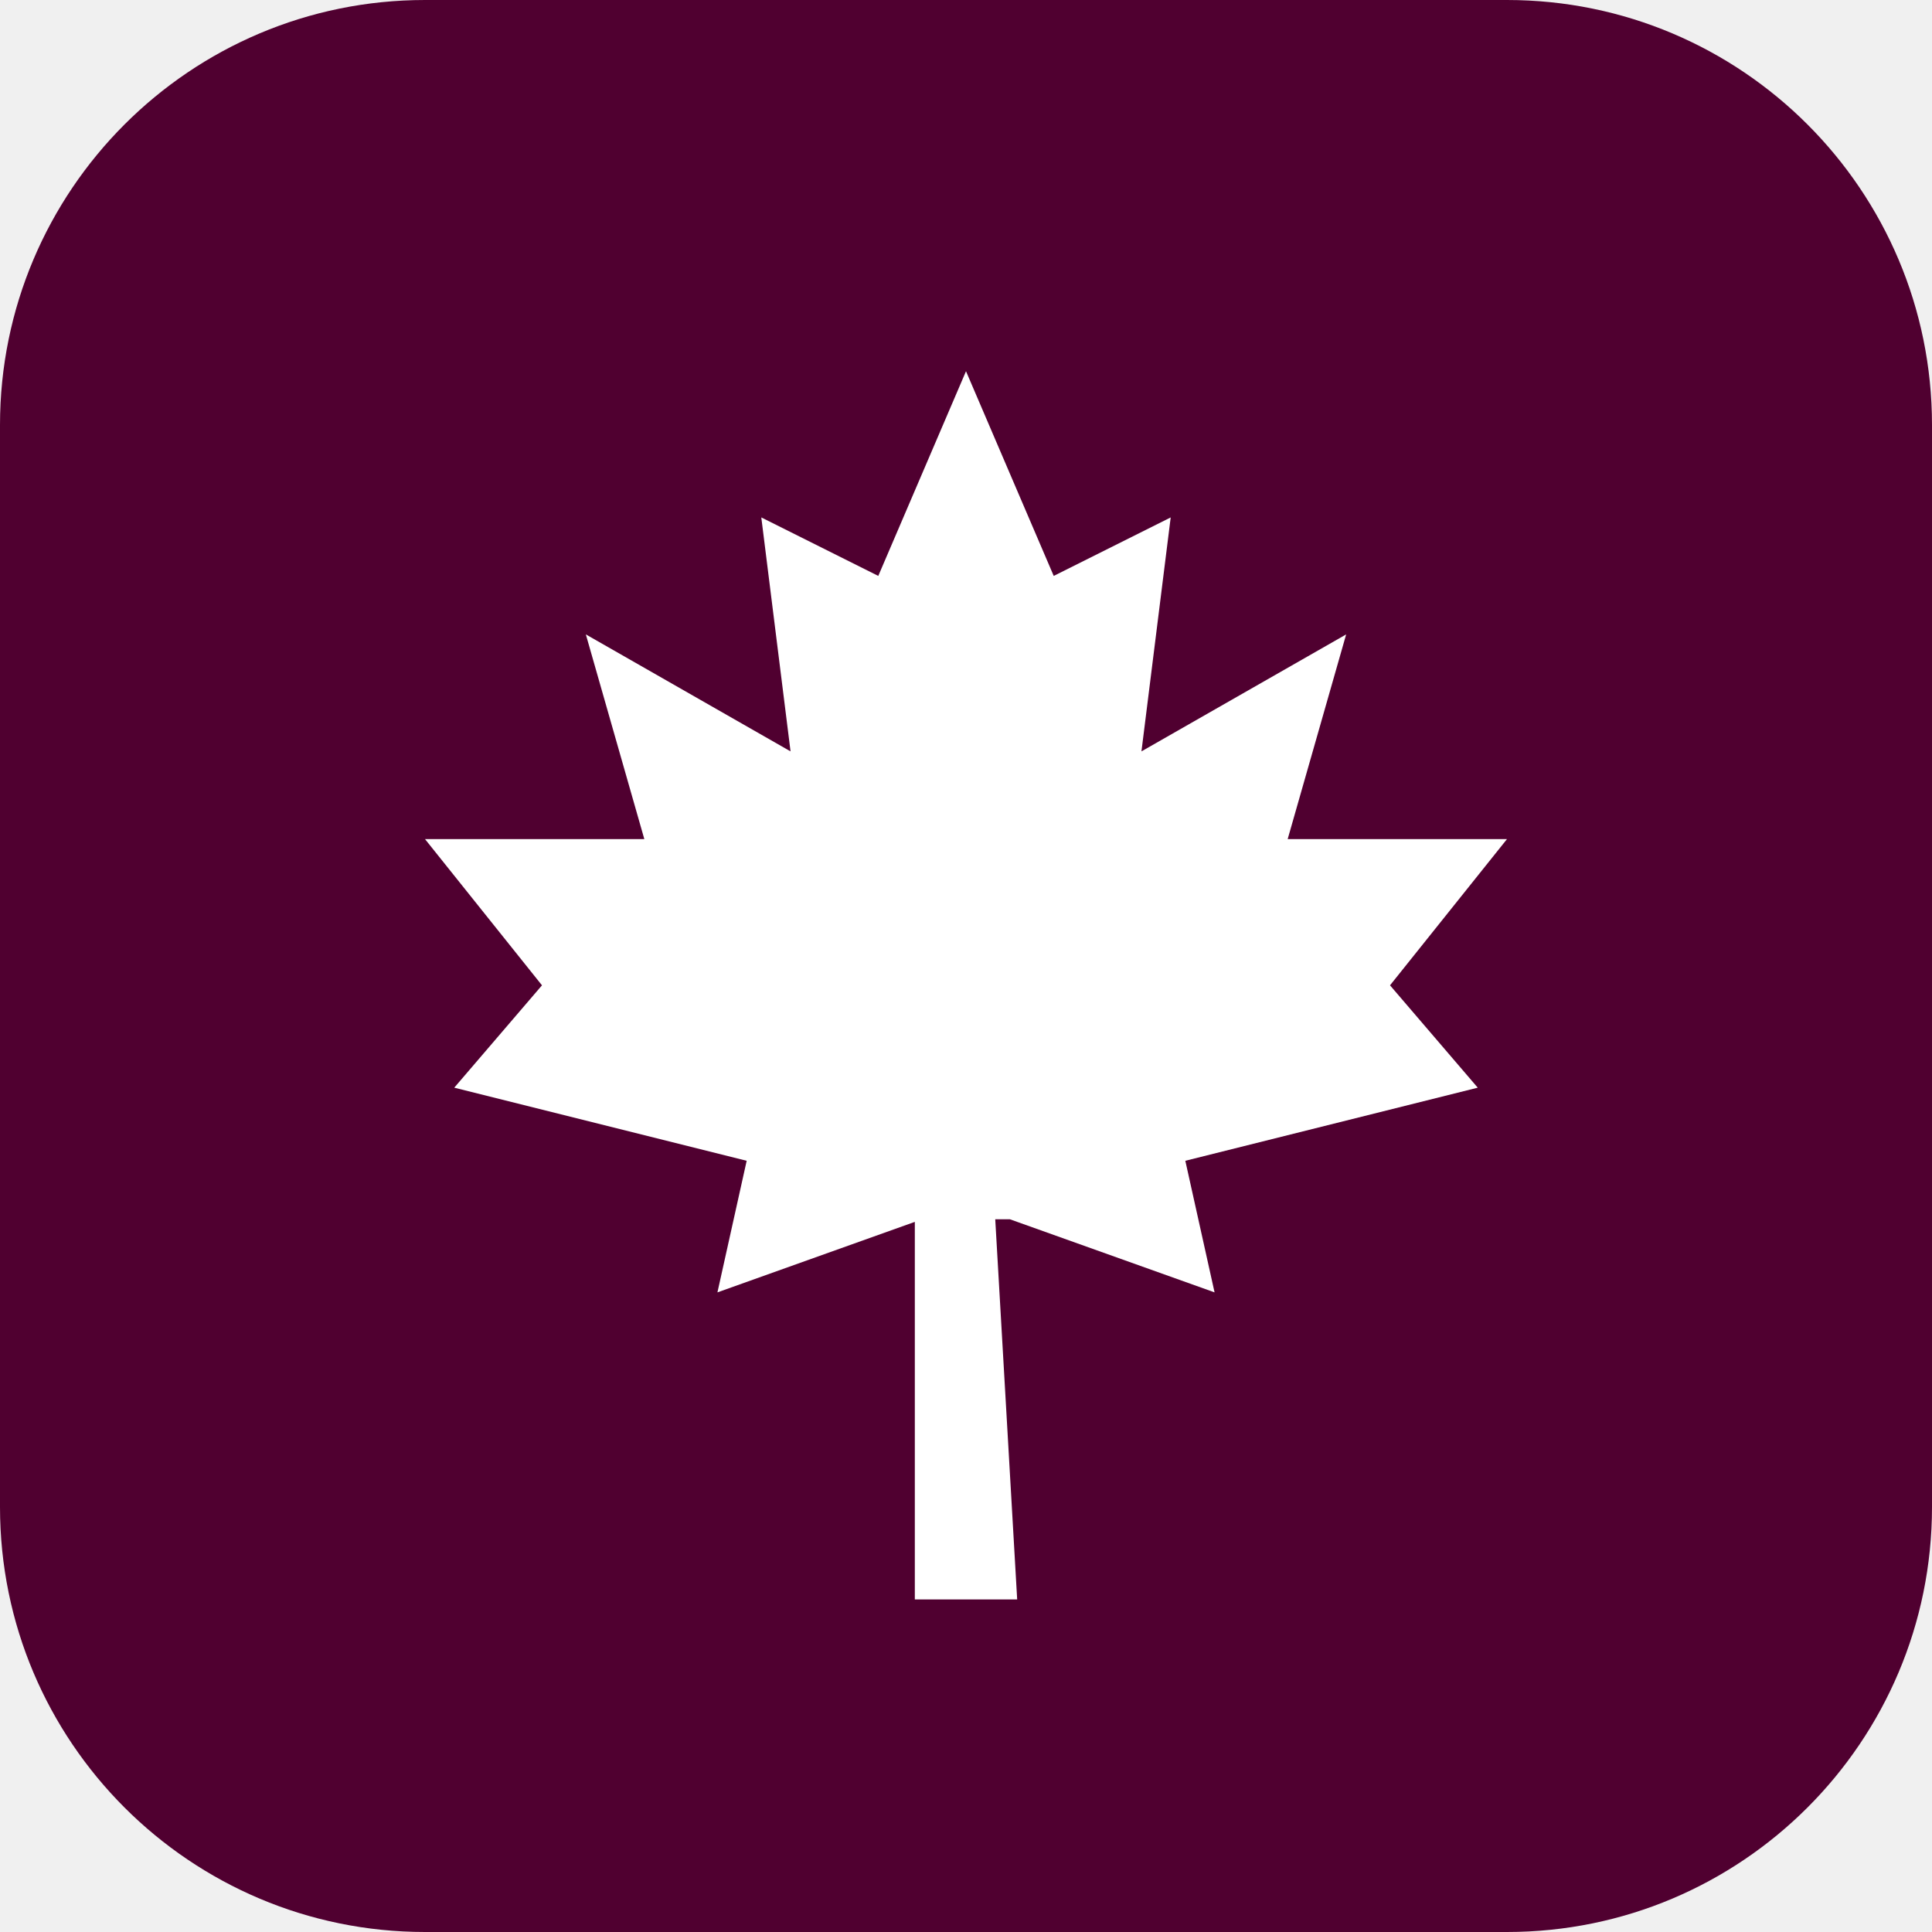
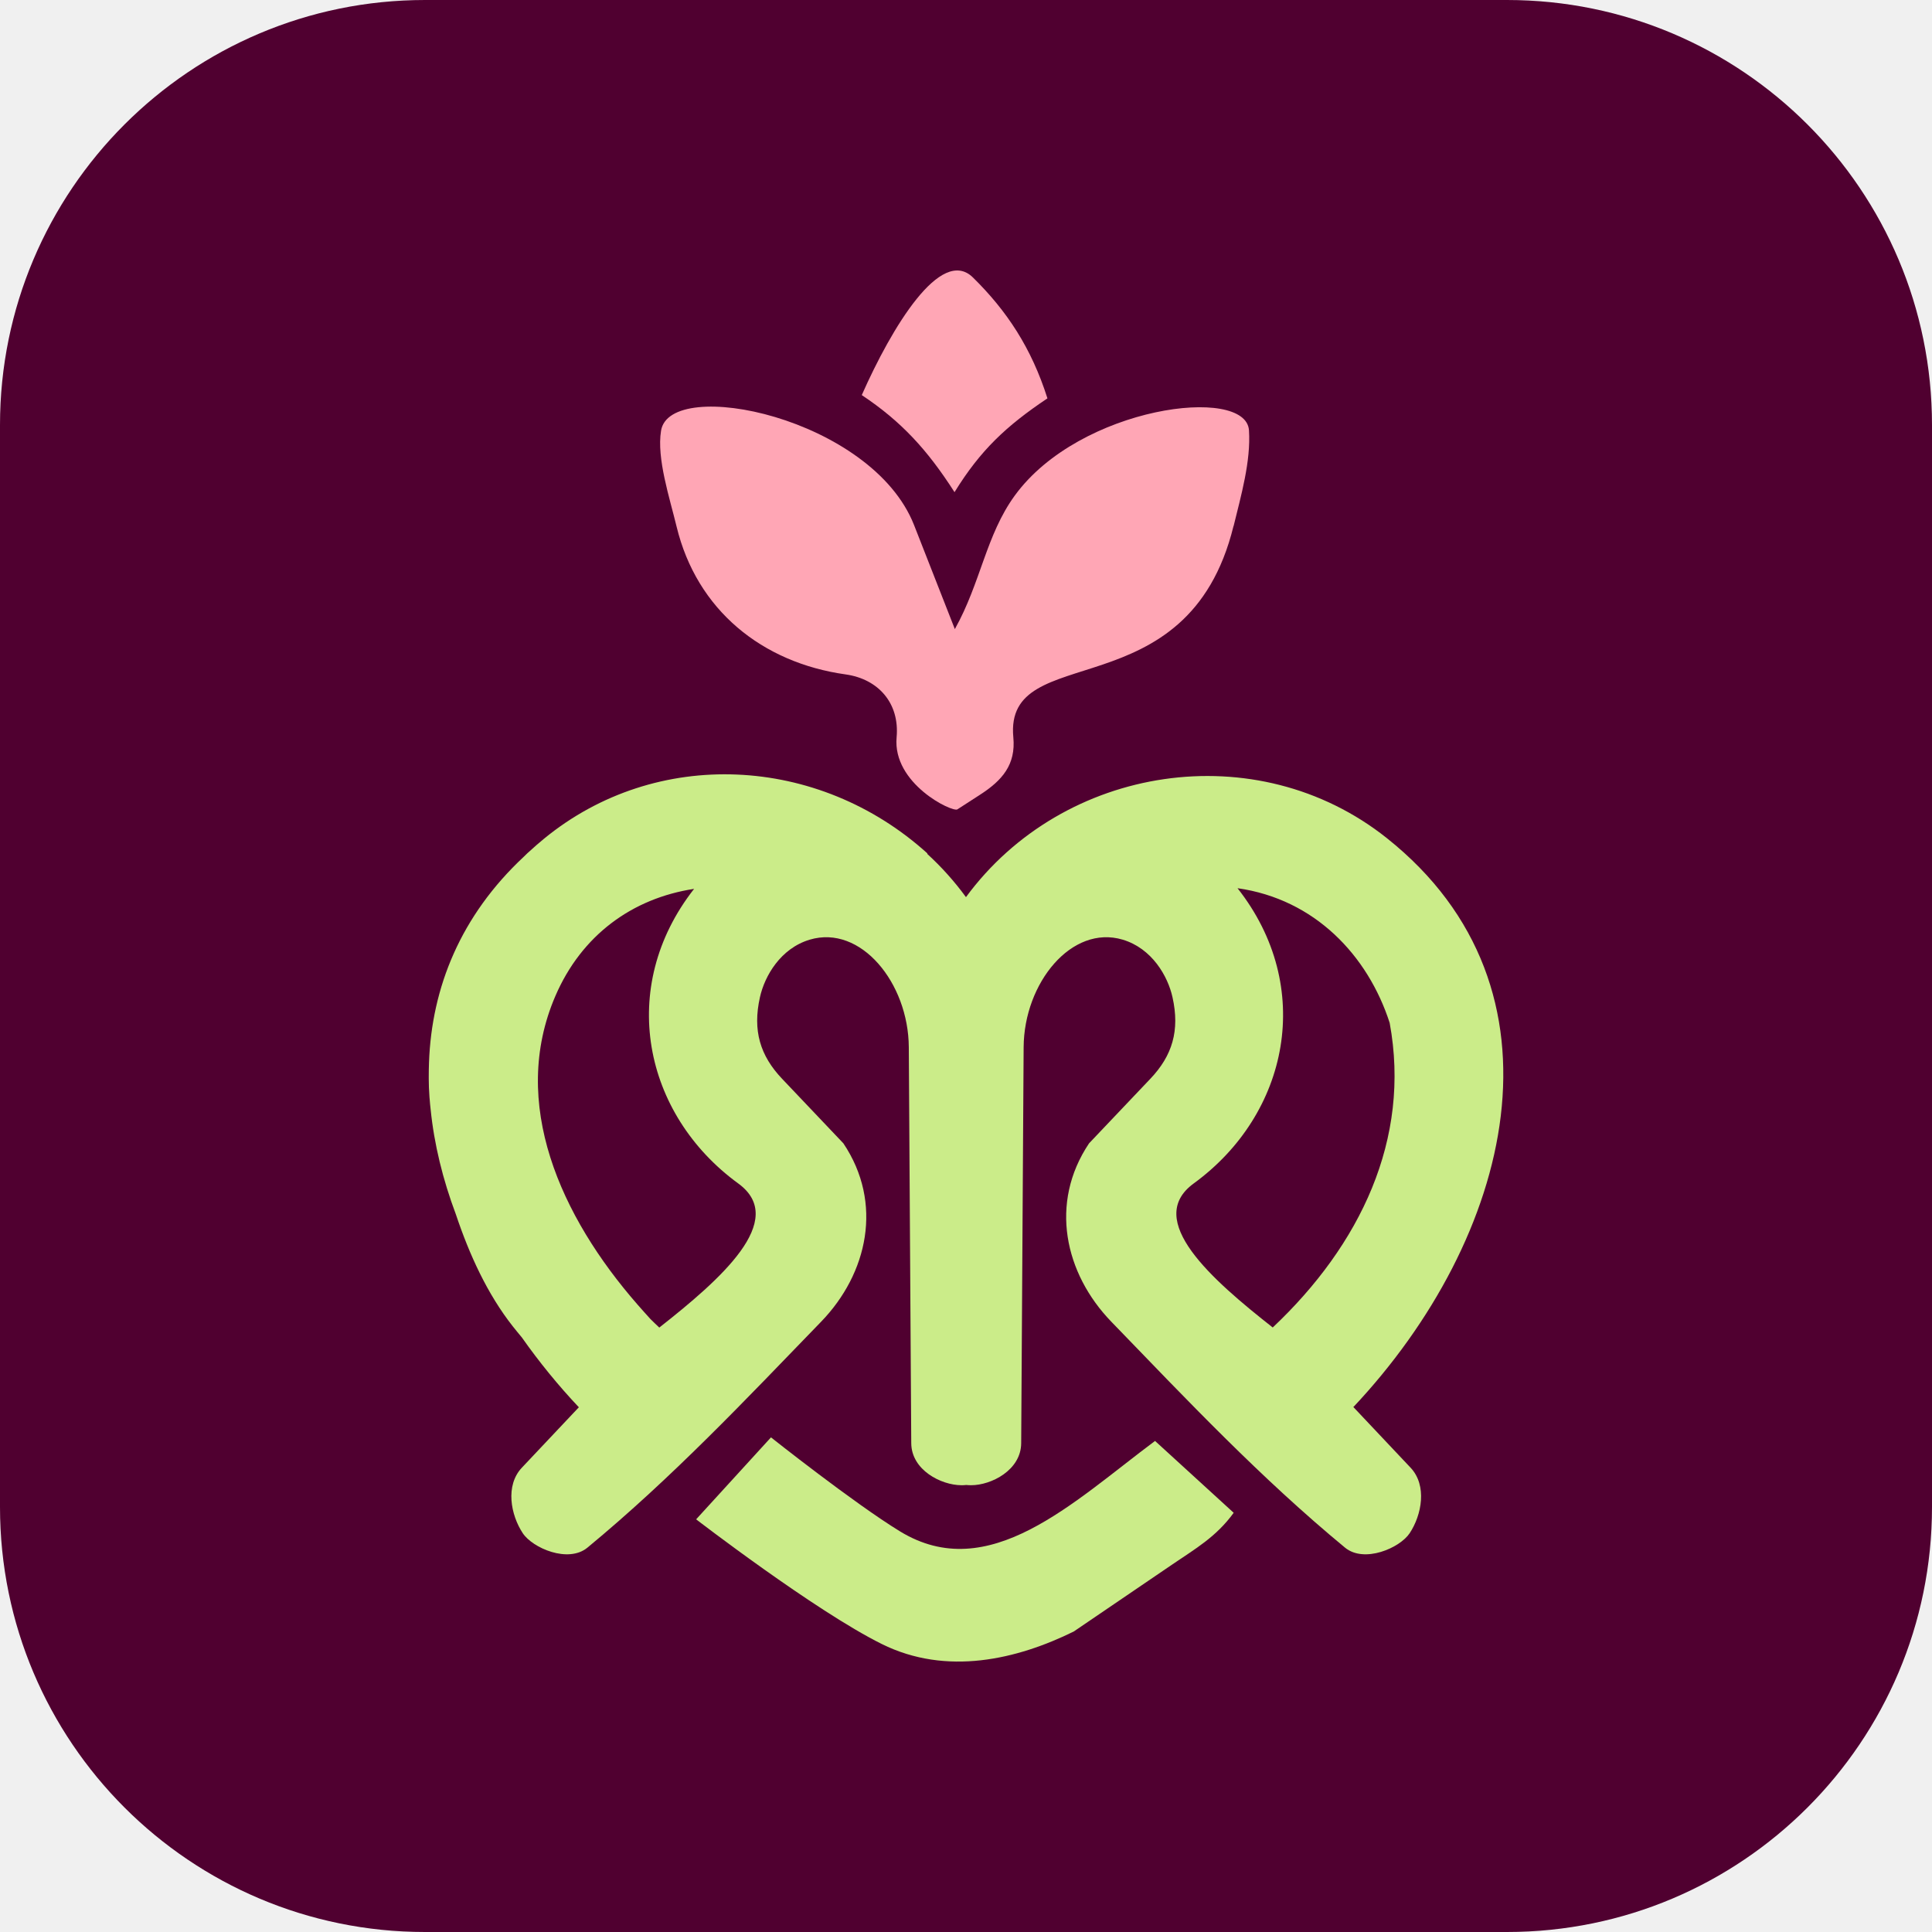
<svg xmlns="http://www.w3.org/2000/svg" viewBox="0 0 100 100">
  <rect width="100" height="100" rx="22" fill="#500030" />
-   <g transform="translate(12.16 13.16) scale(0.7568)">
-     <path d="M50,8 L56,22 L64,18 L62,34 L76,26 L72,40 L87,40 L79,50 L85,57 L65,62 L67,71 L53,66 L52,66 L53.5,92 L46.5,92 L46.5,66 L47,66 L33,71 L35,62 L15,57 L21,50 L13,40 L28,40 L24,26 L38,34 L36,18 L44,22 Z" fill="#ffffff" />
+   <g transform="translate(-41.409 -114.738) scale(0.42336)">
+     <path fill="#cbec89" d="M239.02,447.19c-10.04,7.49-20.32,17.69-31.18,11.05-5.67-3.47-15.77-11.49-15.77-11.49l-9.15,10.02s14.53,11.19,22.69,15.24c7.95,3.95,16.58,1.87,23.47-1.52l12.11-8.24c2.71-1.85,5.32-3.33,7.45-6.28l-9.61-8.78Z" />
+     <path fill="#cbec89" d="M263.25,443.07c19.42-20.64,27.32-51.12,4.12-69.58-15.93-12.68-39.58-8.96-51.46,7.21-1.42-1.94-3.01-3.71-4.74-5.29l.03-.05c-13.34-12.07-33.16-13.05-46.88-1.8-.64.53-1.27,1.07-1.87,1.63-.05.05-.1.09-.16.14-.15.14-.3.28-.44.43-7.73,7.22-11.26,15.98-11.59,25.16-.02.56-.03,1.12-.03,1.68,0,.11,0,.23,0,.34,0,.69.03,1.38.08,2.08,0,.12.02.25.03.37.03.42.07.84.12,1.26.43,4.27,1.49,8.58,3.08,12.82,1.65,4.93,3.85,9.75,6.96,13.7.36.46.74.91,1.11,1.36,2.1,2.98,4.43,5.85,6.97,8.54l-6.97,7.39c-2.05,2.18-1.36,5.77.11,8,1.2,1.82,5.56,3.71,7.91,1.77,10.34-8.54,19.25-17.99,28.57-27.62,5.7-5.89,7.62-14.51,2.72-21.81l-7.49-7.89c-2.69-2.83-3.62-5.9-2.71-9.97.57-2.58,2.51-5.97,6.09-7.04,6.24-1.86,12.06,5.29,12.11,13.14l.3,48.42c.02,3.29,3.66,5.13,6.12,5.14.19,0,.39,0,.6-.03.21.02.41.03.6.03,2.46,0,6.1-1.84,6.12-5.14l.3-48.42c.05-7.85,5.87-15,12.11-13.14,3.58,1.07,5.52,4.46,6.09,7.04.91,4.07-.02,7.14-2.71,9.97l-7.49,7.89c-4.9,7.31-2.98,15.92,2.72,21.81,9.31,9.63,18.23,19.08,28.57,27.62,2.35,1.94,6.71.05,7.91-1.77,1.47-2.22,2.16-5.82.11-8l-6.97-7.39ZM178.41,433.32c-.37-.34-.72-.69-1.08-1.04-.53-.59-1.06-1.17-1.58-1.77-9.39-10.75-15.68-24.63-10.04-37.72,3.21-7.45,9.41-11.95,16.96-13.1-9.43,12.03-6.22,27.55,5.4,36.02,6.15,4.48-2.25,11.79-9.66,17.62ZM253.42,433.32c-7.41-5.83-15.81-13.14-9.66-17.62,11.64-8.48,14.84-24.05,5.35-36.09,9.46,1.34,15.94,8.23,18.6,16.46,2.63,14.24-3.63,27.19-14.29,37.24Z" />
+     <path fill="#ffa6b5" d="M248.62,335.33c-5.59,22.79-28.07,13.76-26.92,25.83.32,3.35-1.36,5.28-4.1,7.04l-2.74,1.77c-.6.39-7.95-3.13-7.43-8.81.38-4.18-2.24-7.13-6.24-7.69-10.2-1.43-18.19-7.86-20.66-18.07-.85-3.53-2.45-8.33-1.9-11.72,1.07-6.7,25.78-1.62,30.94,11.55l4.98,12.7c3.18-5.69,3.8-11.48,7.33-16.33,7.97-10.94,28.27-13.5,28.63-7.97.24,3.79-.97,7.98-1.88,11.71Z" />
+     <path fill="#ffa6b5" d="M225.87,319.72c-5.03,3.37-8.2,6.34-11.36,11.47-3.36-5.24-6.54-8.67-11.34-11.87,3.67-8.29,9.67-18.23,13.59-14.38,4.13,4.06,7.15,8.6,9.11,14.78Z" />
  </g>
</svg>
